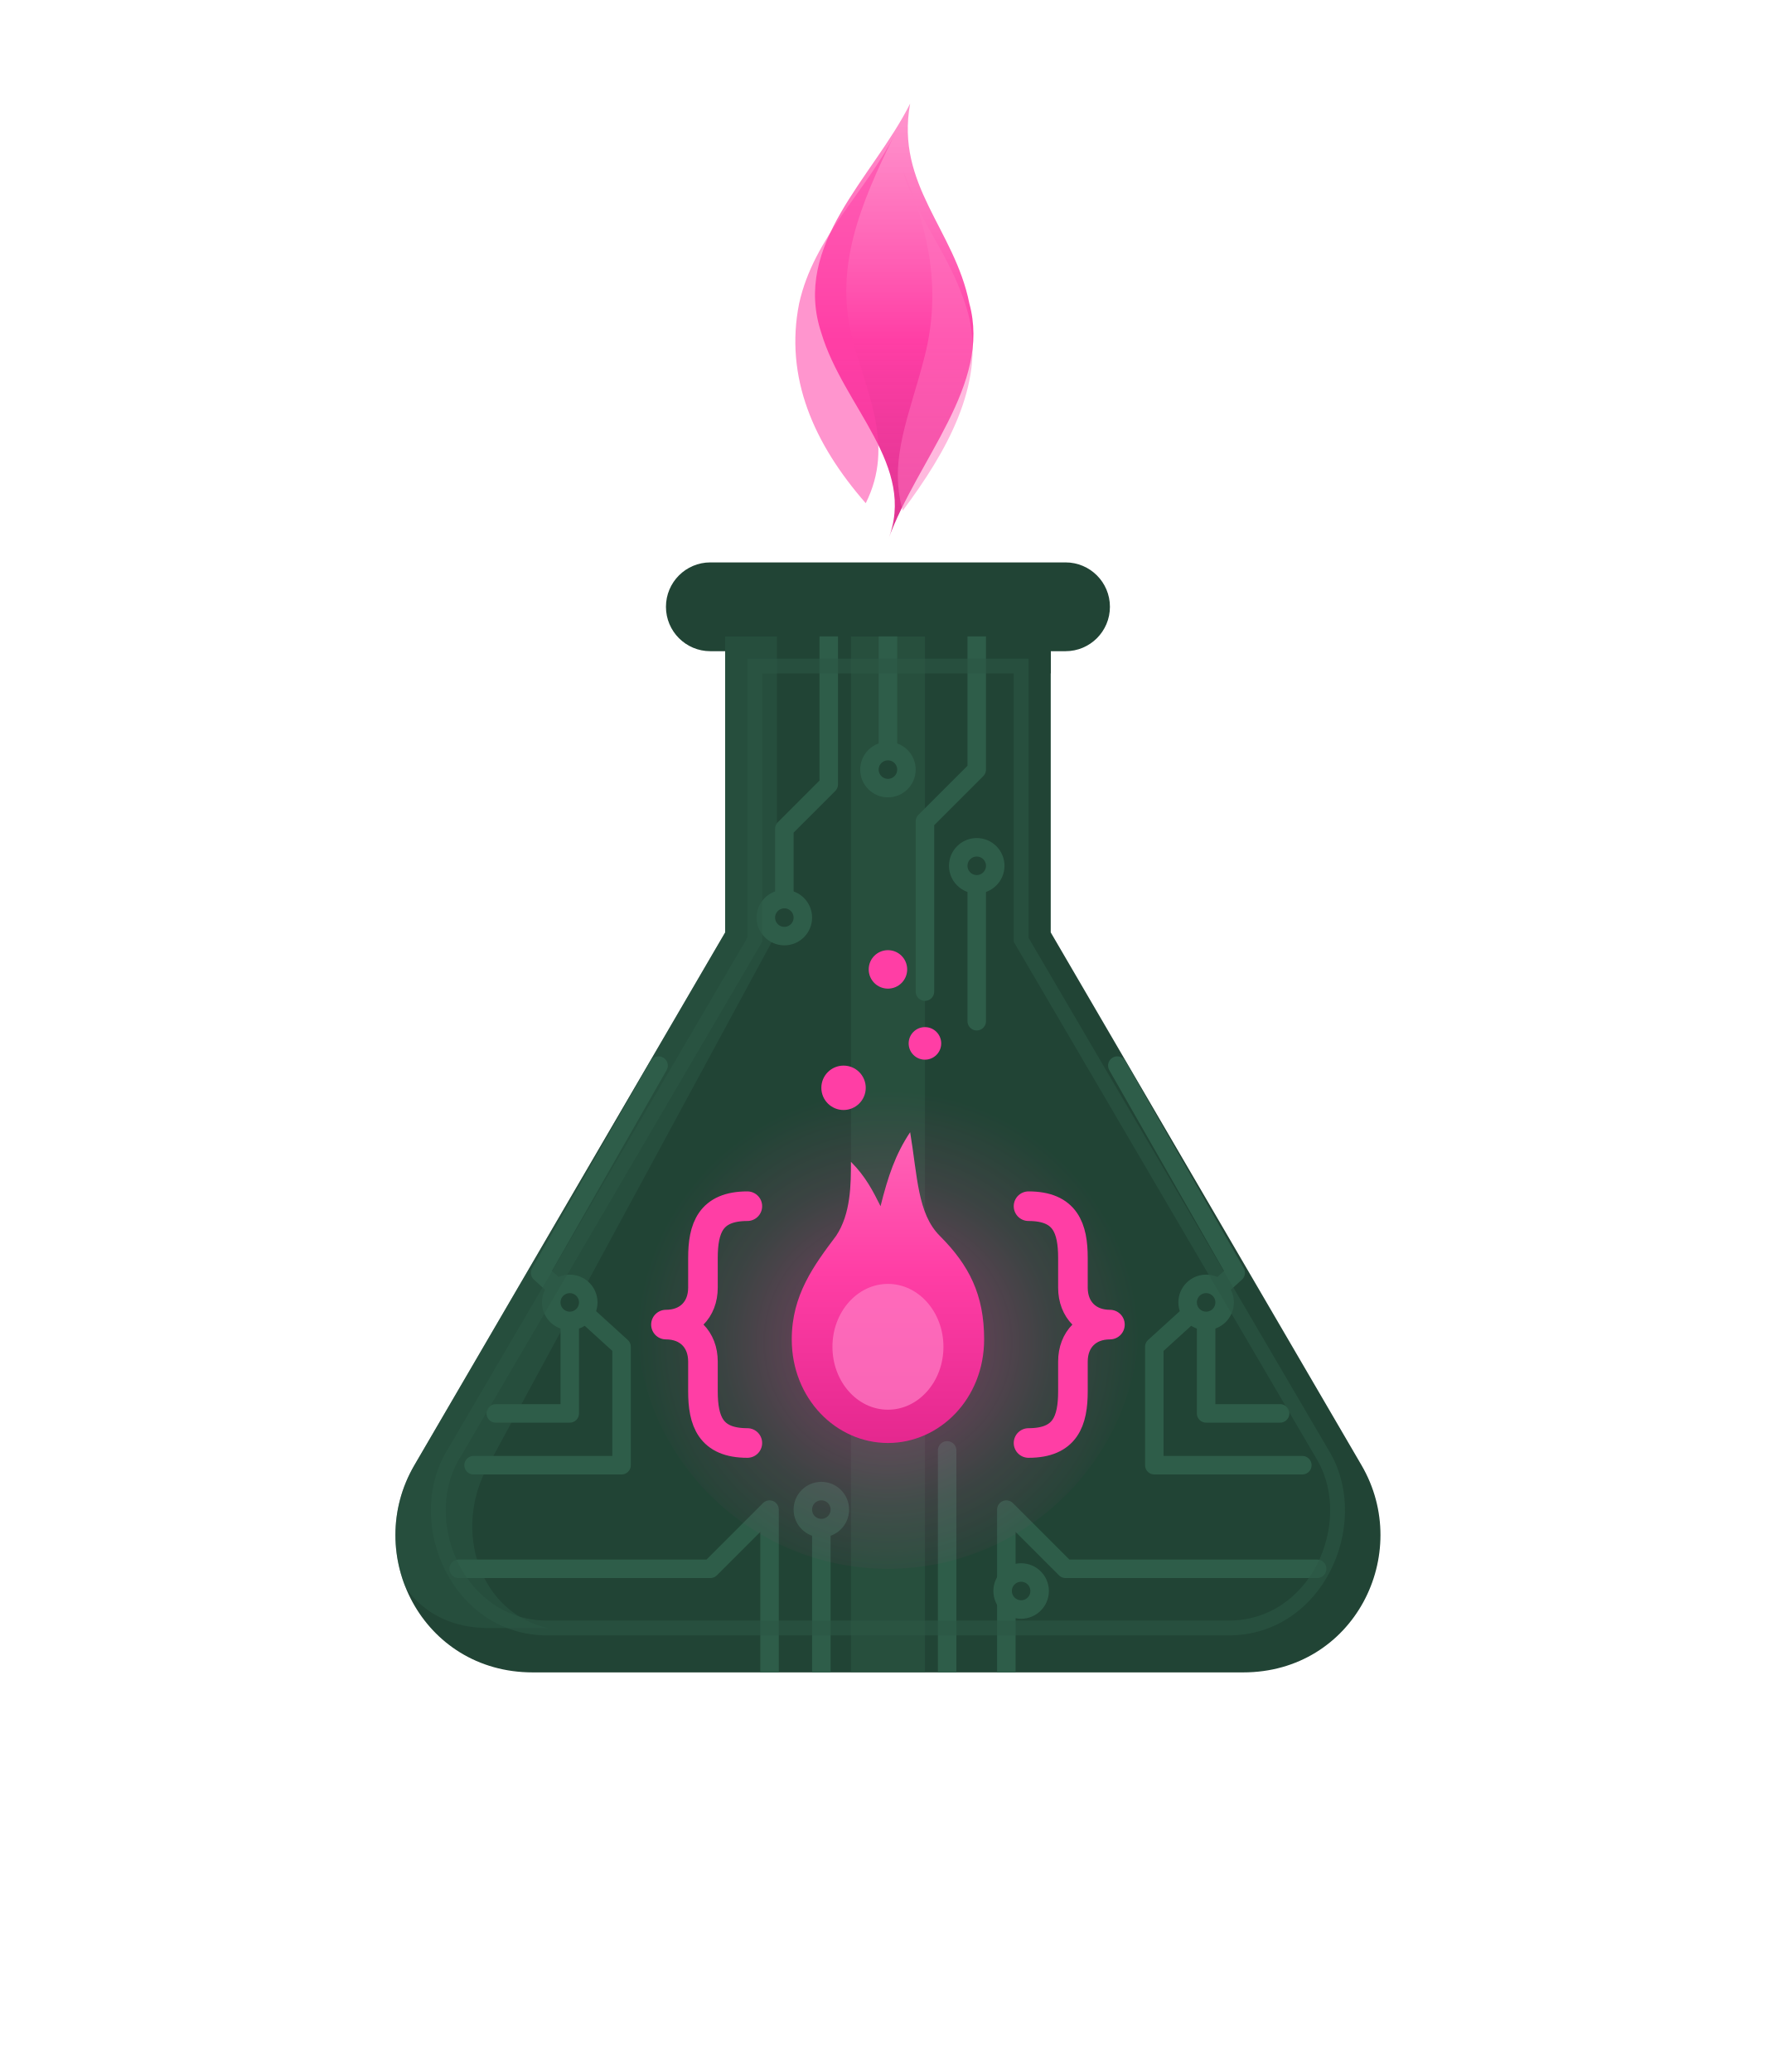
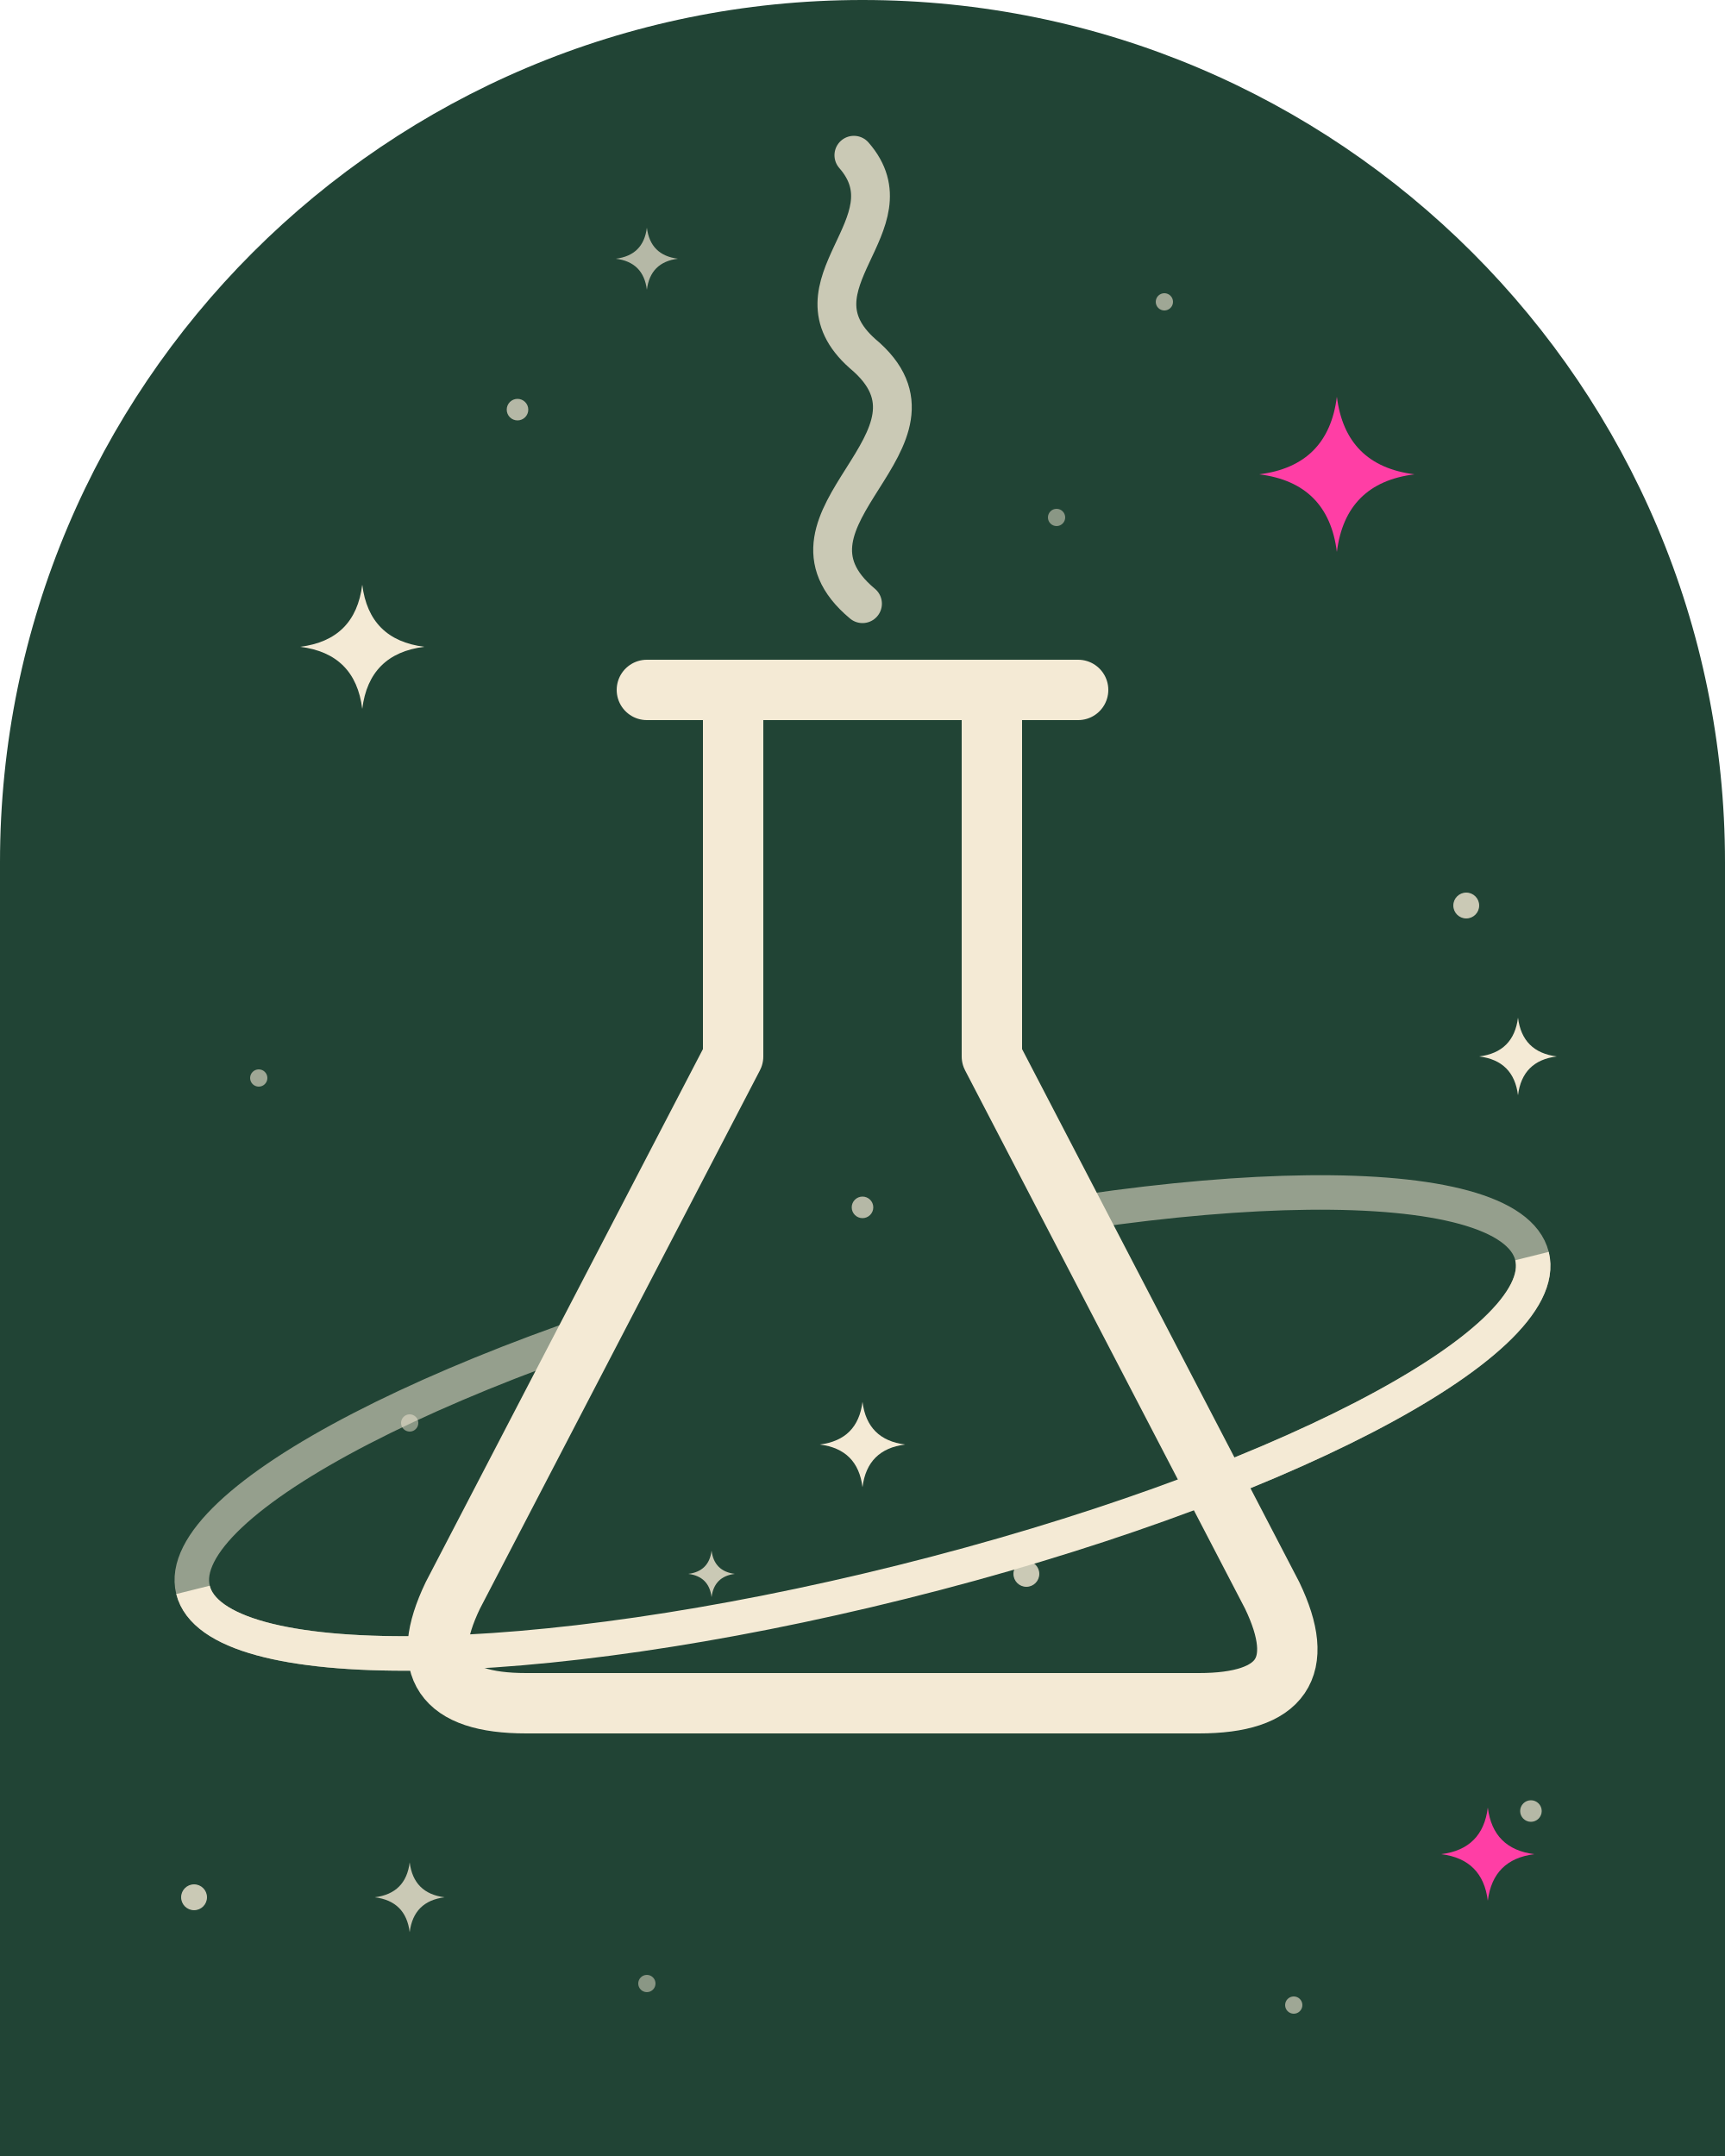
- <svg xmlns="http://www.w3.org/2000/svg" viewBox="0 0 240 280" width="240" height="280" fill="none">
+ <svg xmlns="http://www.w3.org/2000/svg" viewBox="0 0 400 500" role="img" aria-label="MoraesLab logo">
  <defs>
-     <clipPath id="flask-interior">
-       <path d="M98 86 H142 V126 L184 198 C191 210 183 226 168 226 H72 C57 226 49 210 56 198 L98 126 Z" />
-     </clipPath>
-     <radialGradient id="core-ambient-glow" cx="50%" cy="55%" r="50%">
-       <stop offset="0%" stop-color="#FF3EA5" stop-opacity="0.45" />
-       <stop offset="65%" stop-color="#FF3EA5" stop-opacity="0.12" />
-       <stop offset="100%" stop-color="#FF3EA5" stop-opacity="0" />
-     </radialGradient>
-     <linearGradient id="core-liquid-grad" x1="120" y1="145" x2="120" y2="205" gradientUnits="userSpaceOnUse">
-       <stop offset="0%" stop-color="#FF74BE" />
-       <stop offset="45%" stop-color="#FF3EA5" />
-       <stop offset="100%" stop-color="#D91E85" />
-     </linearGradient>
-     <linearGradient id="smoke-grad" x1="120" y1="12" x2="120" y2="74" gradientUnits="userSpaceOnUse">
-       <stop offset="0%" stop-color="#FF8AC8" stop-opacity="0.85" />
-       <stop offset="55%" stop-color="#FF3EA5" />
-       <stop offset="100%" stop-color="#D91E85" stop-opacity="0.9" />
-     </linearGradient>
+     <path id="flask" d="M170,160 V245 L105,370 Q93,395 122,395 H278 Q307,395 295,370 L230,245 V160" />
+     <path id="spark" d="M0,-18 Q2,-2 18,0 Q2,2 0,18 Q-2,2 -18,0 Q-2,-2 0,-18 Z" />
  </defs>
-   <g id="smoke">
-     <path d="M120 73 C124 63 114 55 111 45 C107 33 118 24 123 14 C121 25 129 31 131 41 C134 52 124 62 120 73 Z" fill="url(#smoke-grad)" />
-     <path d="M117 68 C110 60 106 51 108 41 C110 32 117 26 121 18 C116 28 113 36 115 45 C117 53 121 60 117 68 Z" fill="#FF3EA5" opacity="0.55" />
-     <path d="M122 69 C128 61 133 52 131 43 C129 35 124 30 122 23 C126 32 127 40 125 48 C123 56 120 62 122 69 Z" fill="#FF74BE" opacity="0.5" />
+   <path d="M0,500 V200 A200,200 0 0 1 400,200 V500 Z" fill="#214435" />
+   <g fill="#F4EAD5">
+     <circle cx="120" cy="95" r="2.5" opacity=".7" />
+     <circle cx="270" cy="70" r="2" opacity=".6" />
+     <circle cx="340" cy="210" r="3" opacity=".8" />
+     <circle cx="60" cy="250" r="2" opacity=".6" />
+     <circle cx="355" cy="420" r="2.5" opacity=".7" />
+     <circle cx="45" cy="440" r="3" opacity=".8" />
+     <circle cx="150" cy="460" r="2" opacity=".5" />
+     <circle cx="300" cy="465" r="2" opacity=".6" />
+     <circle cx="245" cy="120" r="2" opacity=".5" />
+     <circle cx="95" cy="330" r="2" opacity=".5" />
  </g>
-   <g id="flask">
-     <rect x="90" y="76" width="60" height="12" rx="6" fill="#214435" />
-     <rect x="98" y="88" width="44" height="3" fill="#173126" />
-     <path d="M98 86 H142 V126 L184 198 C191 210 183 226 168 226 H72 C57 226 49 210 56 198 L98 126 Z" fill="#214435" />
-     <g clip-path="url(#flask-interior)">
-       <rect x="115" y="86" width="10" height="140" fill="#2B5744" opacity="0.55" />
-       <path d="M98 86 H105 V126 L66 198 C61 207 65 218 74 220 H66 C54 220 49 208 55 197 L98 126 Z" fill="#2E5D49" opacity="0.4" />
-       <g stroke="#2E5D49" stroke-width="2.5" stroke-linecap="round" stroke-linejoin="round" fill="none">
-         <path d="M112 86 V106 L106 112 V122" />
-         <circle cx="106" cy="124" r="2.5" fill="#214435" />
-         <path d="M120 86 V101" />
-         <circle cx="120" cy="104" r="2.5" fill="#214435" />
-         <path d="M132 86 V104 L125 111 V134" />
-         <circle cx="132" cy="117" r="2.5" fill="#214435" />
-         <path d="M132 120 V138" />
-         <path d="M89 144 L73 172 L84 182 V198 H64" />
-         <circle cx="77" cy="176" r="2.5" fill="#214435" />
-         <path d="M77 179 V191 H67" />
-         <path d="M62 212 H96 L104 204 V226" />
-         <circle cx="111" cy="204" r="2.5" fill="#214435" />
-         <path d="M111 207 V226" />
-         <path d="M151 144 L167 172 L156 182 V198 H176" />
-         <circle cx="163" cy="176" r="2.5" fill="#214435" />
-         <path d="M163 179 V191 H173" />
-         <path d="M178 212 H144 L136 204 V226" />
-         <circle cx="138" cy="215" r="2.5" fill="#214435" />
-         <path d="M128 196 V226" />
-       </g>
-     </g>
-     <path d="M102 90 H138 V127 L179 197 C184 206 178 220 166 220 H74 C62 220 56 206 61 197 L102 127 Z" stroke="#2B5744" stroke-width="2" opacity="0.6" />
-   </g>
-   <g id="knowledge-core">
-     <circle cx="120" cy="178" r="34" fill="url(#core-ambient-glow)" />
-     <path d="M101 163 C96 163 95 166 95 170 V174 C95 177 93 179 90 179 C93 179 95 181 95 184 V188 C95 192 96 195 101 195" stroke="#FF3EA5" stroke-width="4" stroke-linecap="round" stroke-linejoin="round" />
-     <path d="M139 163 C144 163 145 166 145 170 V174 C145 177 147 179 150 179 C147 179 145 181 145 184 V188 C145 192 144 195 139 195" stroke="#FF3EA5" stroke-width="4" stroke-linecap="round" stroke-linejoin="round" />
-     <path d="M123 153 C124 159 124 164 127 167 C131 171 133 175 133 181 C133 189 127 195 120 195 C113 195 107 189 107 181 C107 175 110 171 113 167 C115 164 115 160 115 157 C117 159 118 161 119 163 C120 159 121 156 123 153 Z" fill="url(#core-liquid-grad)" />
-     <ellipse cx="120" cy="182" rx="7.5" ry="8.5" fill="#FF7EC4" opacity="0.7" />
-     <circle cx="114" cy="147" r="3" fill="#FF3EA5" />
-     <circle cx="125" cy="141" r="2.2" fill="#FF3EA5" />
-     <circle cx="120" cy="131" r="2.6" fill="#FF3EA5" />
-   </g>
+   <use href="#spark" transform="translate(84 150) scale(.8)" fill="#F4EAD5" />
+   <use href="#spark" transform="translate(352 245) scale(.5)" fill="#F4EAD5" />
+   <use href="#spark" transform="translate(95 440) scale(.45)" fill="#F4EAD5" opacity=".8" />
+   <use href="#spark" transform="translate(150 60) scale(.4)" fill="#F4EAD5" opacity=".7" />
+   <use href="#spark" transform="translate(345 430) scale(.6)" fill="#FF3EA5" />
+   <use href="#spark" transform="translate(310 110)" fill="#FF3EA5" />
+   <ellipse cx="200" cy="330" rx="160" ry="38" transform="rotate(-14 200 330)" fill="none" stroke="#F4EAD5" stroke-width="8" opacity=".55" />
+   <use href="#flask" fill="#214435" stroke="#F4EAD5" stroke-width="14" stroke-linejoin="round" stroke-linecap="round" />
+   <path d="M150,160 H250" stroke="#F4EAD5" stroke-width="14" stroke-linecap="round" />
+   <use href="#spark" transform="translate(200 335) scale(.55)" fill="#F4EAD5" />
+   <use href="#spark" transform="translate(165 365) scale(.3)" fill="#F4EAD5" opacity=".8" />
+   <circle cx="238" cy="365" r="3" fill="#F4EAD5" opacity=".8" />
+   <circle cx="200" cy="280" r="2.5" fill="#F4EAD5" opacity=".7" />
+   <path d="M40,330 A160,38 0 0 0 360,330" transform="rotate(-14 200 330)" fill="none" stroke="#F4EAD5" stroke-width="8" />
+   <path d="M200,140 C176,120 224,102 200,82 C182,66 212,52 198,36" fill="none" stroke="#F4EAD5" stroke-width="9" stroke-linecap="round" opacity=".8" />
</svg>
